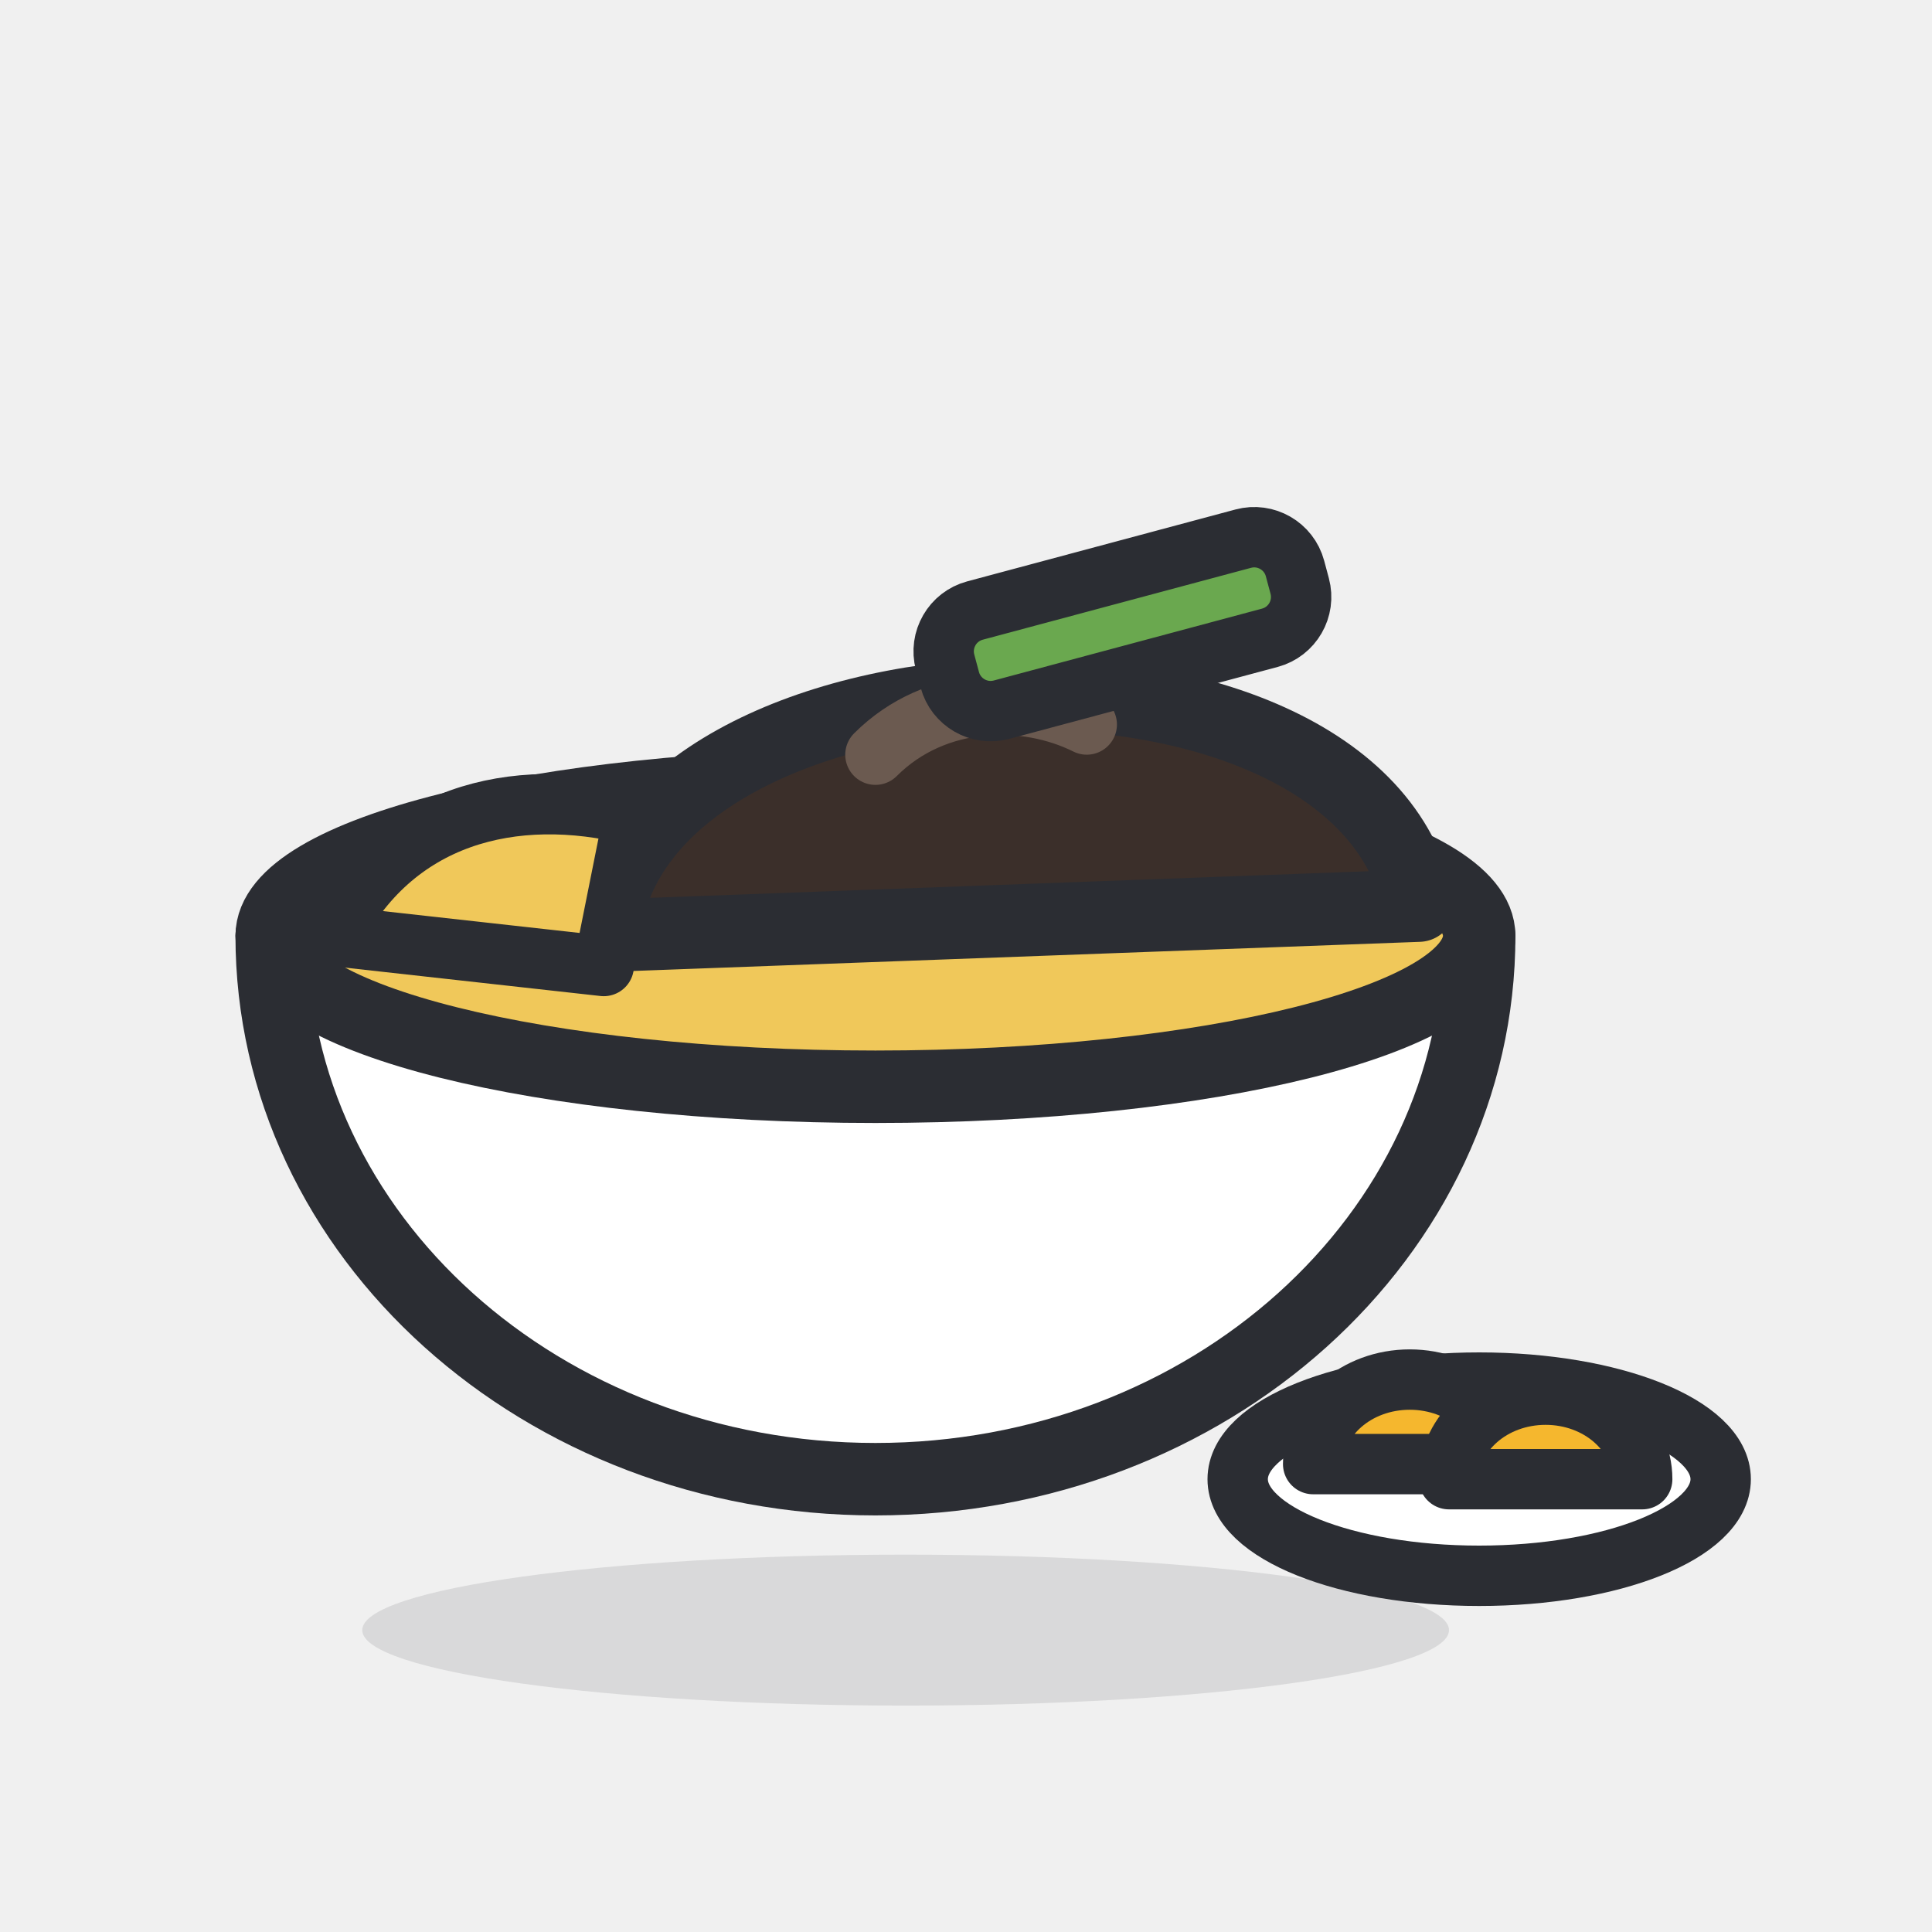
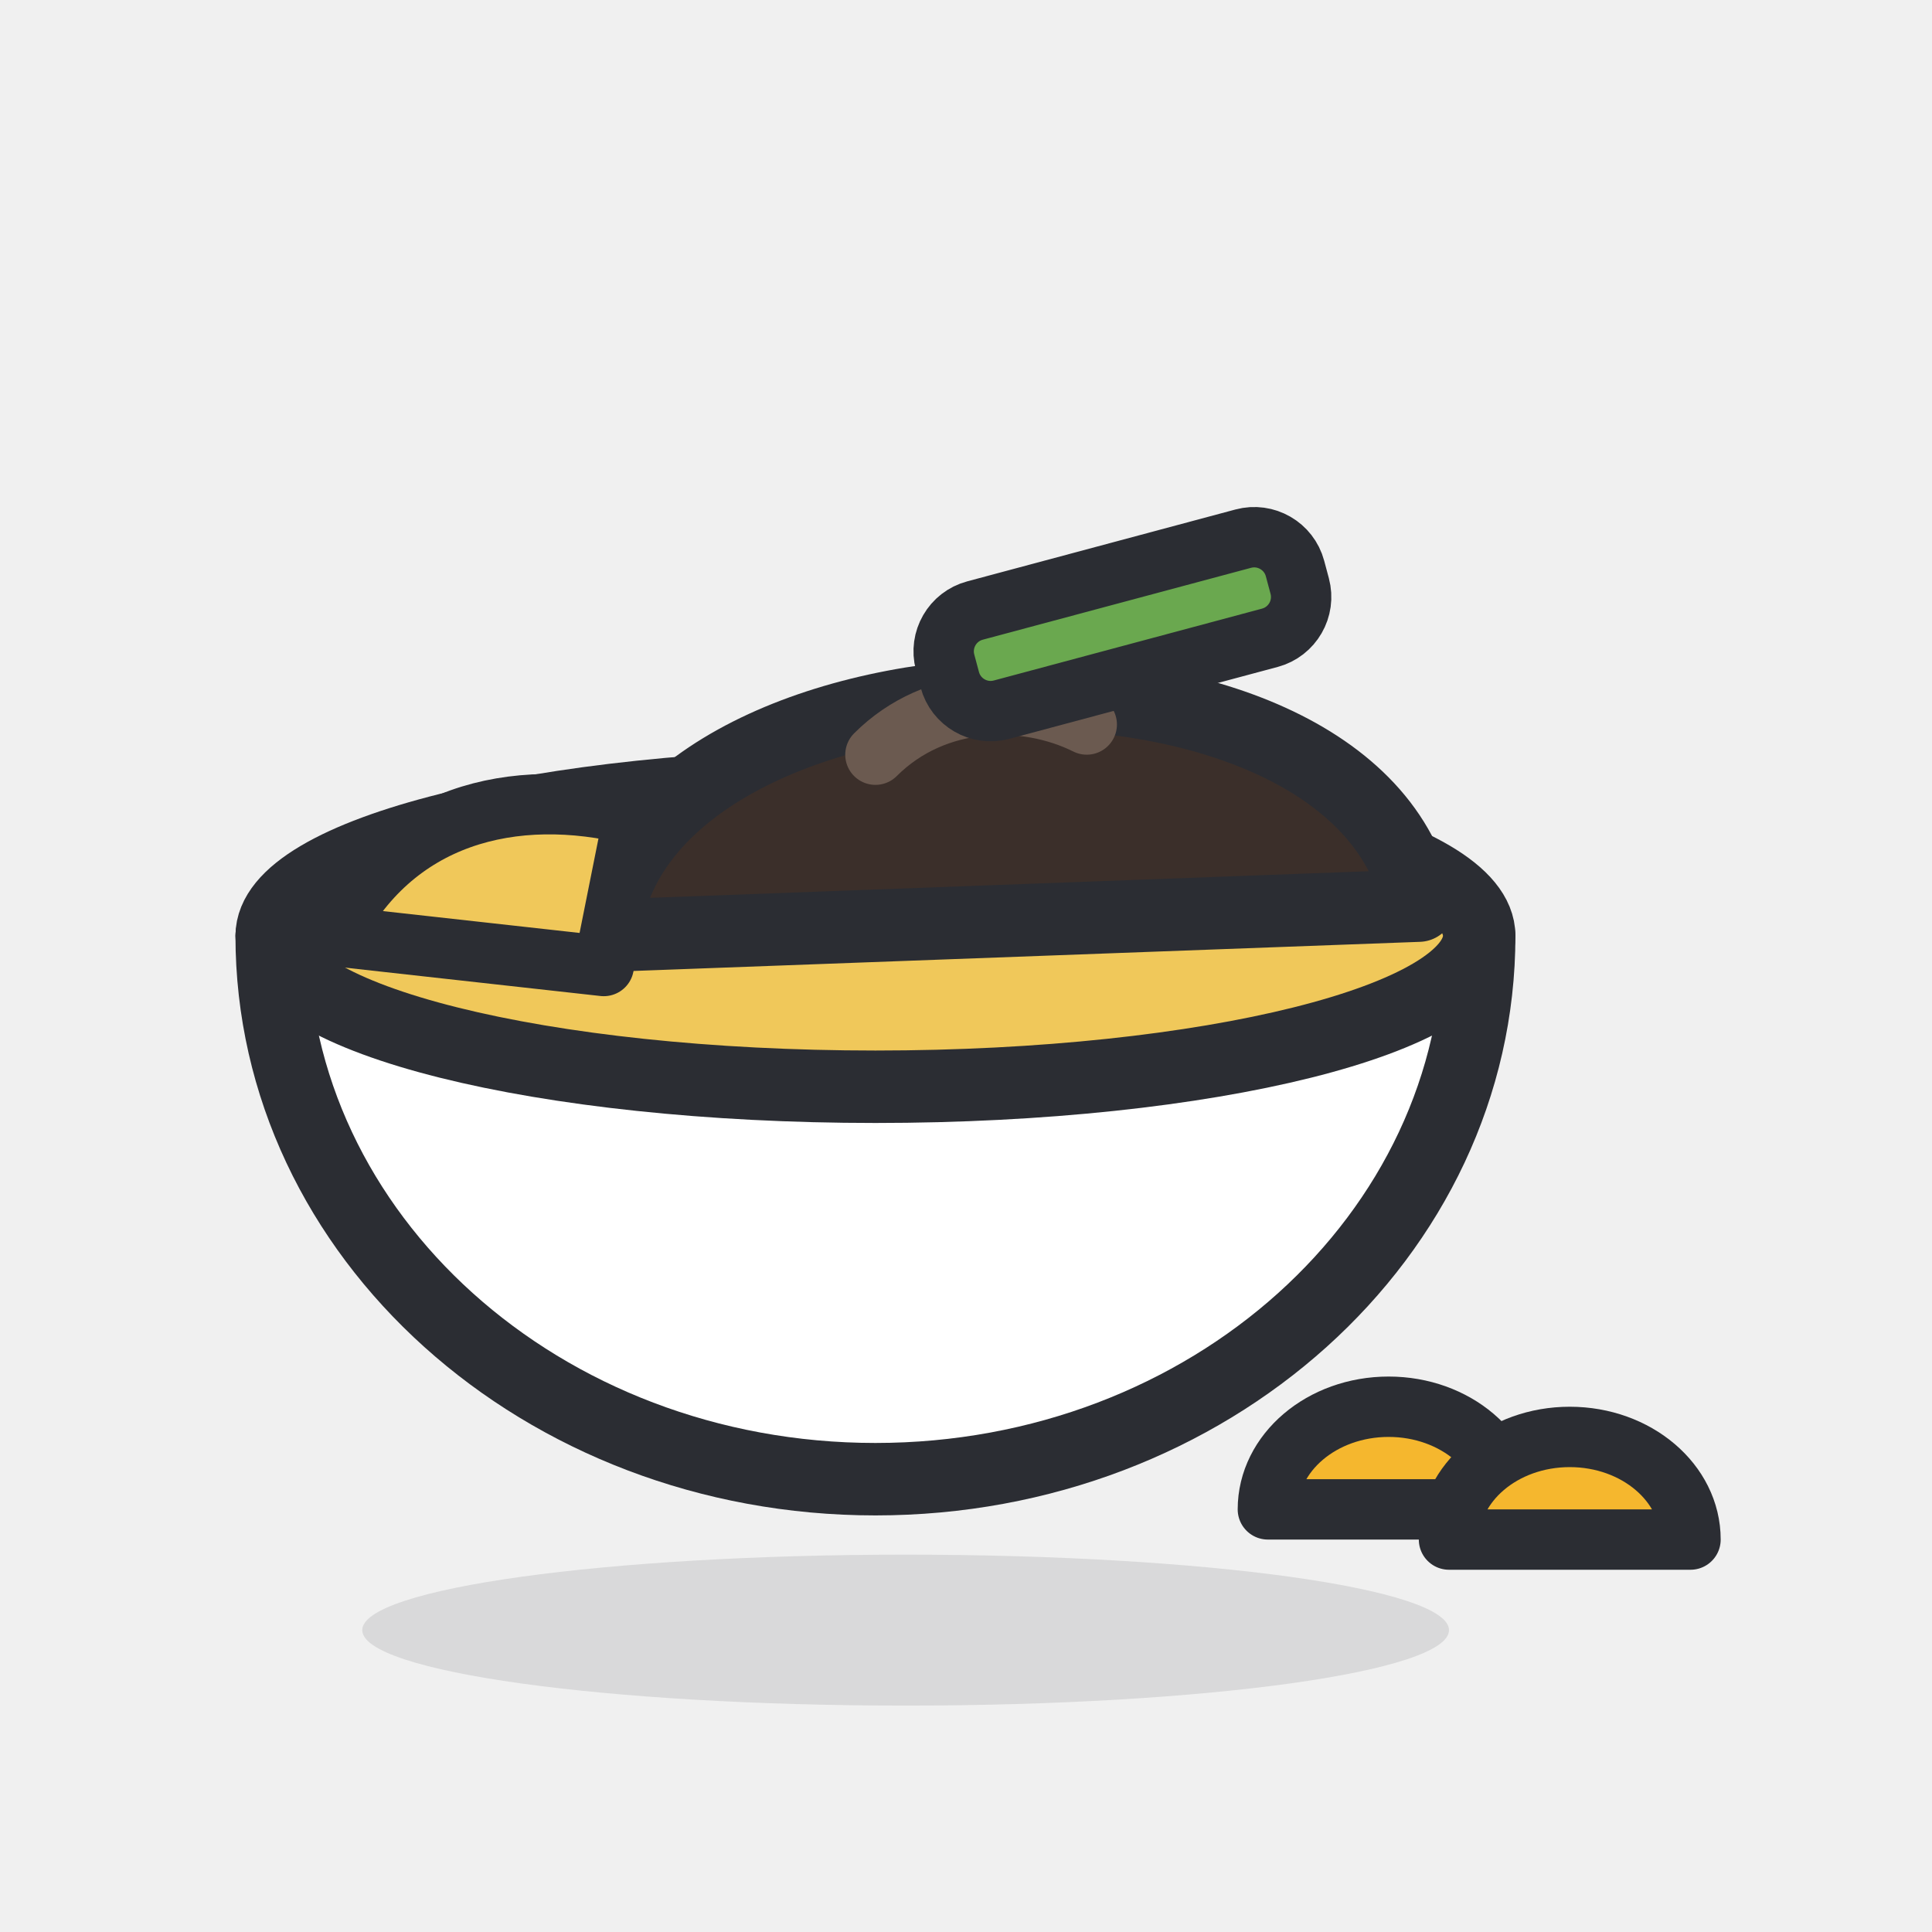
<svg xmlns="http://www.w3.org/2000/svg" viewBox="0 0 64 64">
  <ellipse cx="30" cy="54" rx="18" ry="2.5" fill="#2b2d33" opacity=".12" />
  <g fill="#ffffff" stroke="#2b2d33" stroke-width="2.4" stroke-linejoin="round" stroke-linecap="round">
    <path d="M9.0 31h40a20.0 18 0 0 1-40 0z" />
  </g>
  <g fill="#f0c85a" stroke="#2b2d33" stroke-width="2.4" stroke-linejoin="round" stroke-linecap="round">
    <ellipse cx="29" cy="31" rx="20" ry="5" />
  </g>
  <g fill="#3b2f2a" stroke="#2b2d33" stroke-width="2.4" stroke-linejoin="round" stroke-linecap="round">
    <path d="M20 31c1-10 25-11 27-1z" />
  </g>
  <g fill="#f0c85a" stroke="#2b2d33" stroke-width="2.0" stroke-linejoin="round" stroke-linecap="round">
    <path d="M11 31c2-4 6-5 10-4l-1 5z" />
  </g>
  <g fill="none" stroke="#6b5a50" stroke-width="2.0" stroke-linecap="round" stroke-linejoin="round">
    <path d="M29 25c2-2 5-2 7-1" />
  </g>
  <g fill="#6aa84f" stroke="#2b2d33" stroke-width="2.0" stroke-linejoin="round" stroke-linecap="round">
    <rect x="31" y="19" width="12" height="3.4" rx="1.4" transform="rotate(-15 37 20)" />
  </g>
-   <g fill="#ffffff" stroke="#2b2d33" stroke-width="2.0" stroke-linejoin="round" stroke-linecap="round">
-     <ellipse cx="49" cy="49" rx="8" ry="3.2" />
-   </g>
  <g fill="#f5b72e" stroke="#2b2d33" stroke-width="2.0" stroke-linejoin="round" stroke-linecap="round">
-     <path d="M43.5 48.5a3.2 2.8 0 0 1 6.4 0z" />
-     <path d="M48 49a3.2 2.8 0 0 1 6.4 0z" />
+     <path d="M42 50a4 3.4 0 0 1 8 0z" />
+     <path d="M48 51a4 3.4 0 0 1 8 0z" />
  </g>
</svg>
